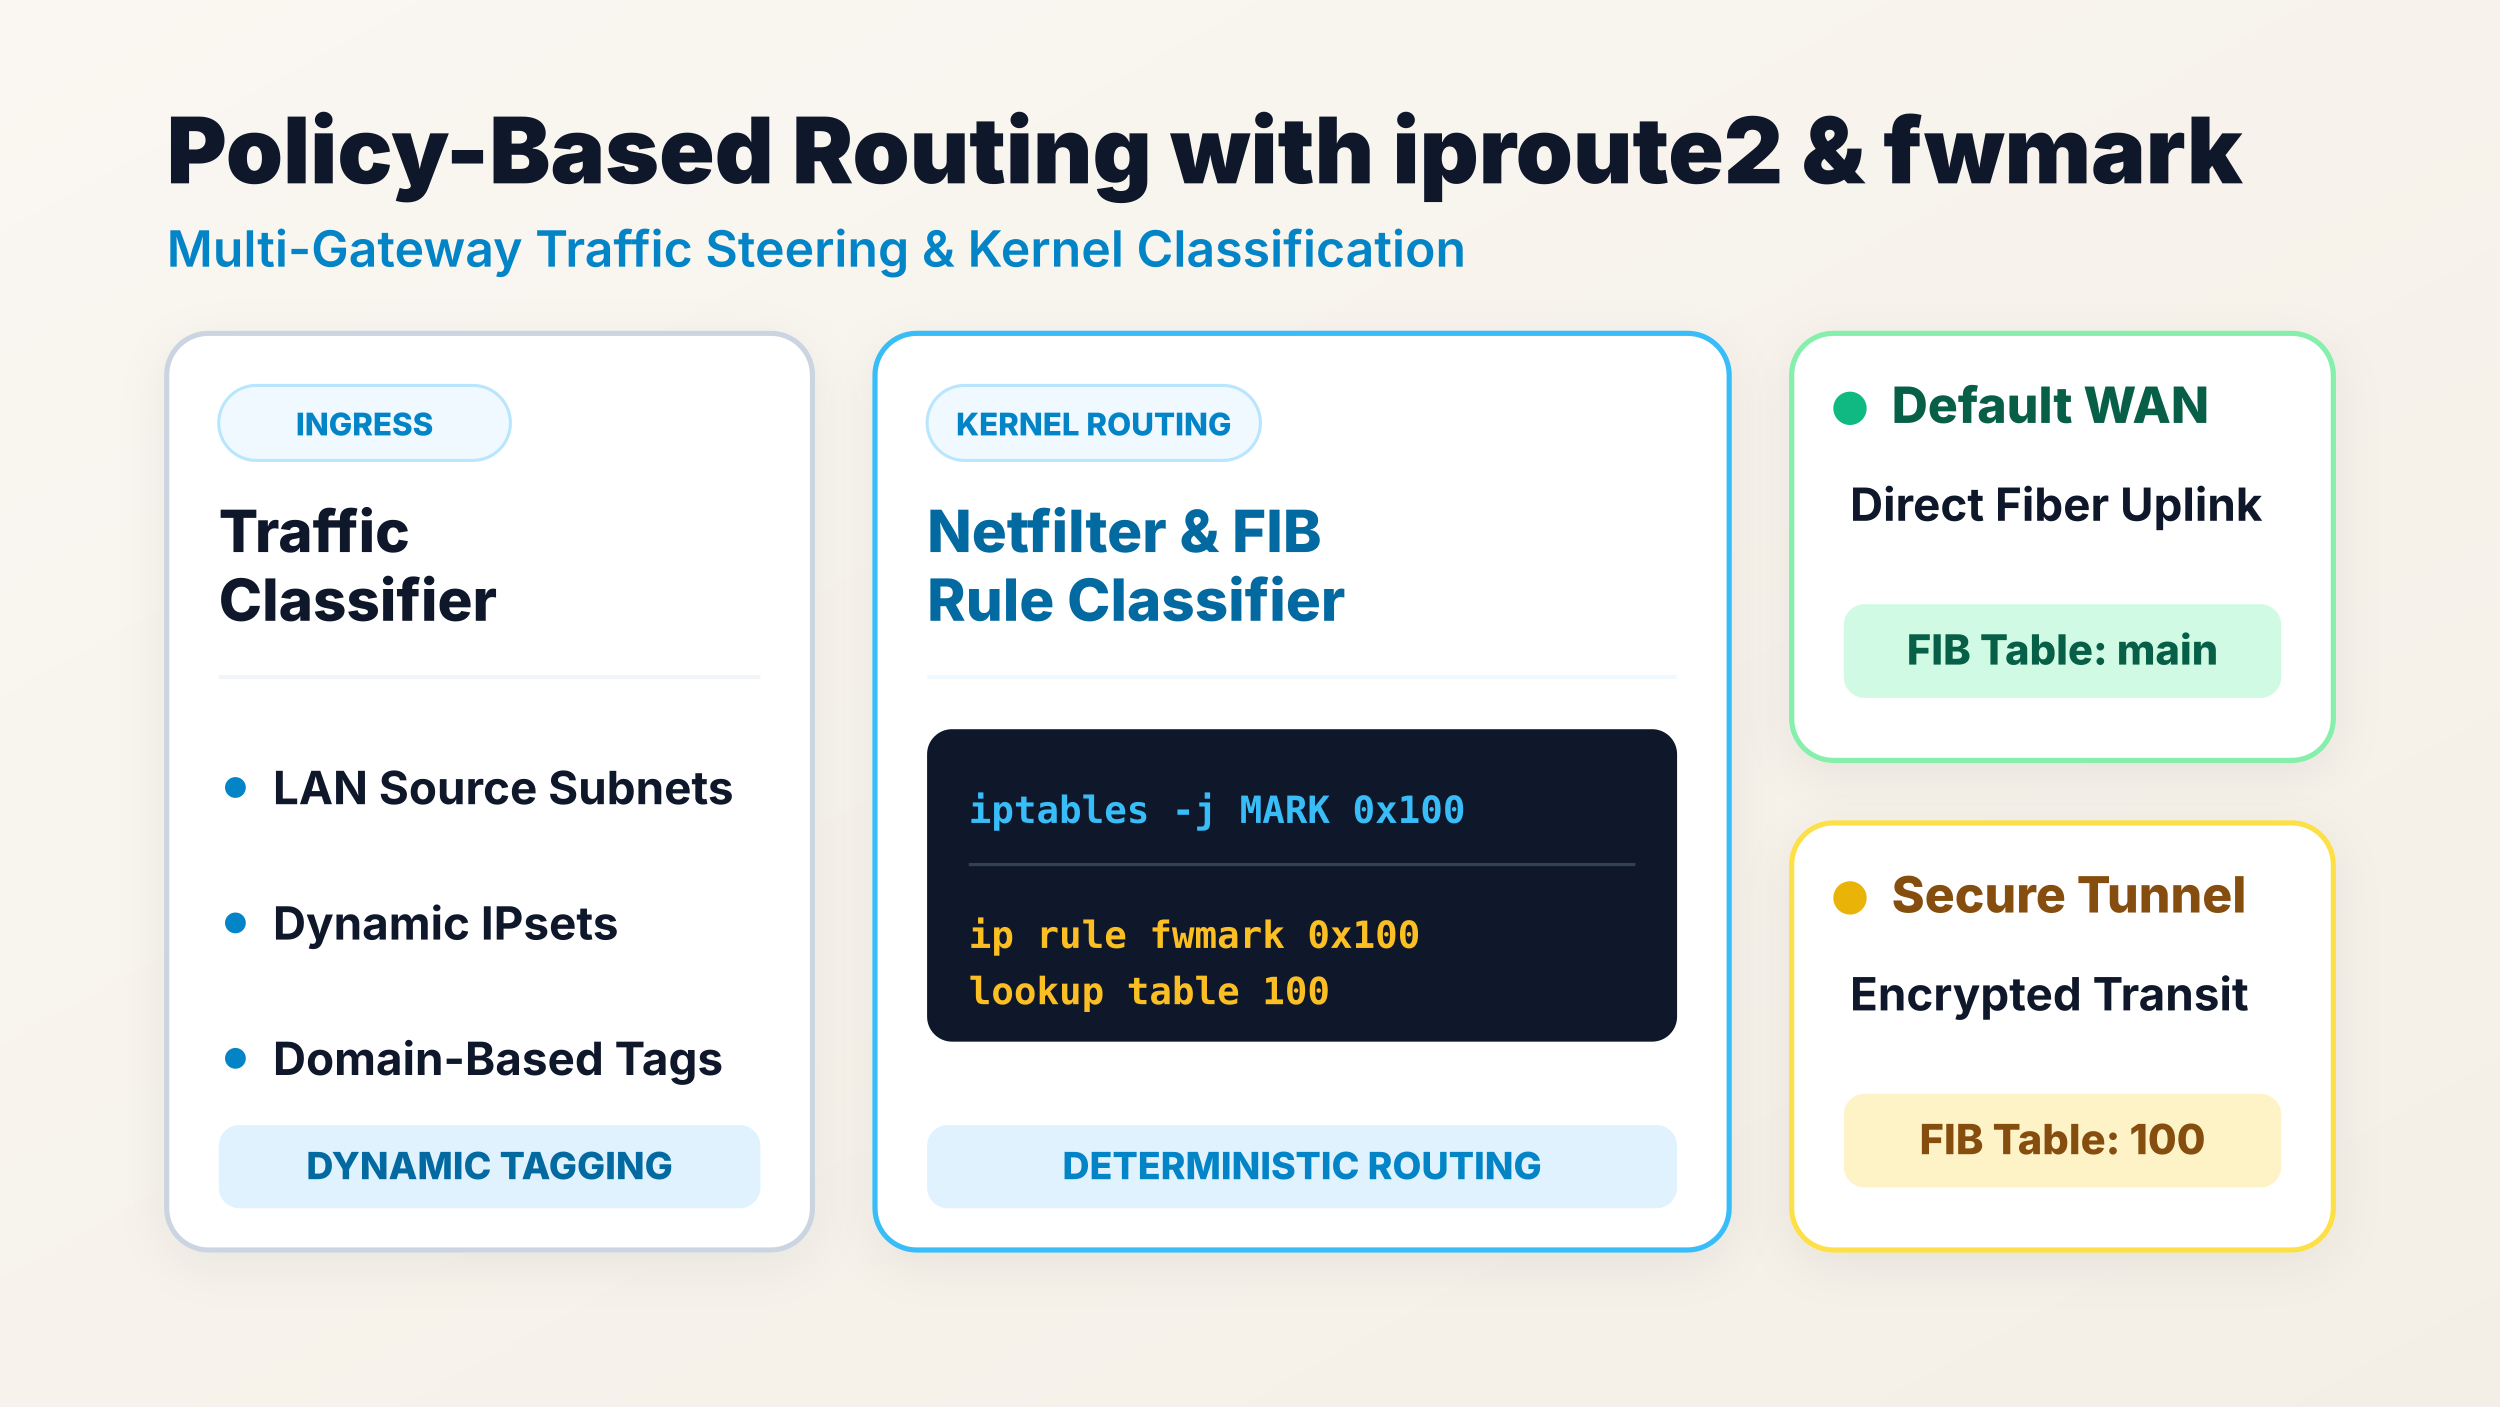
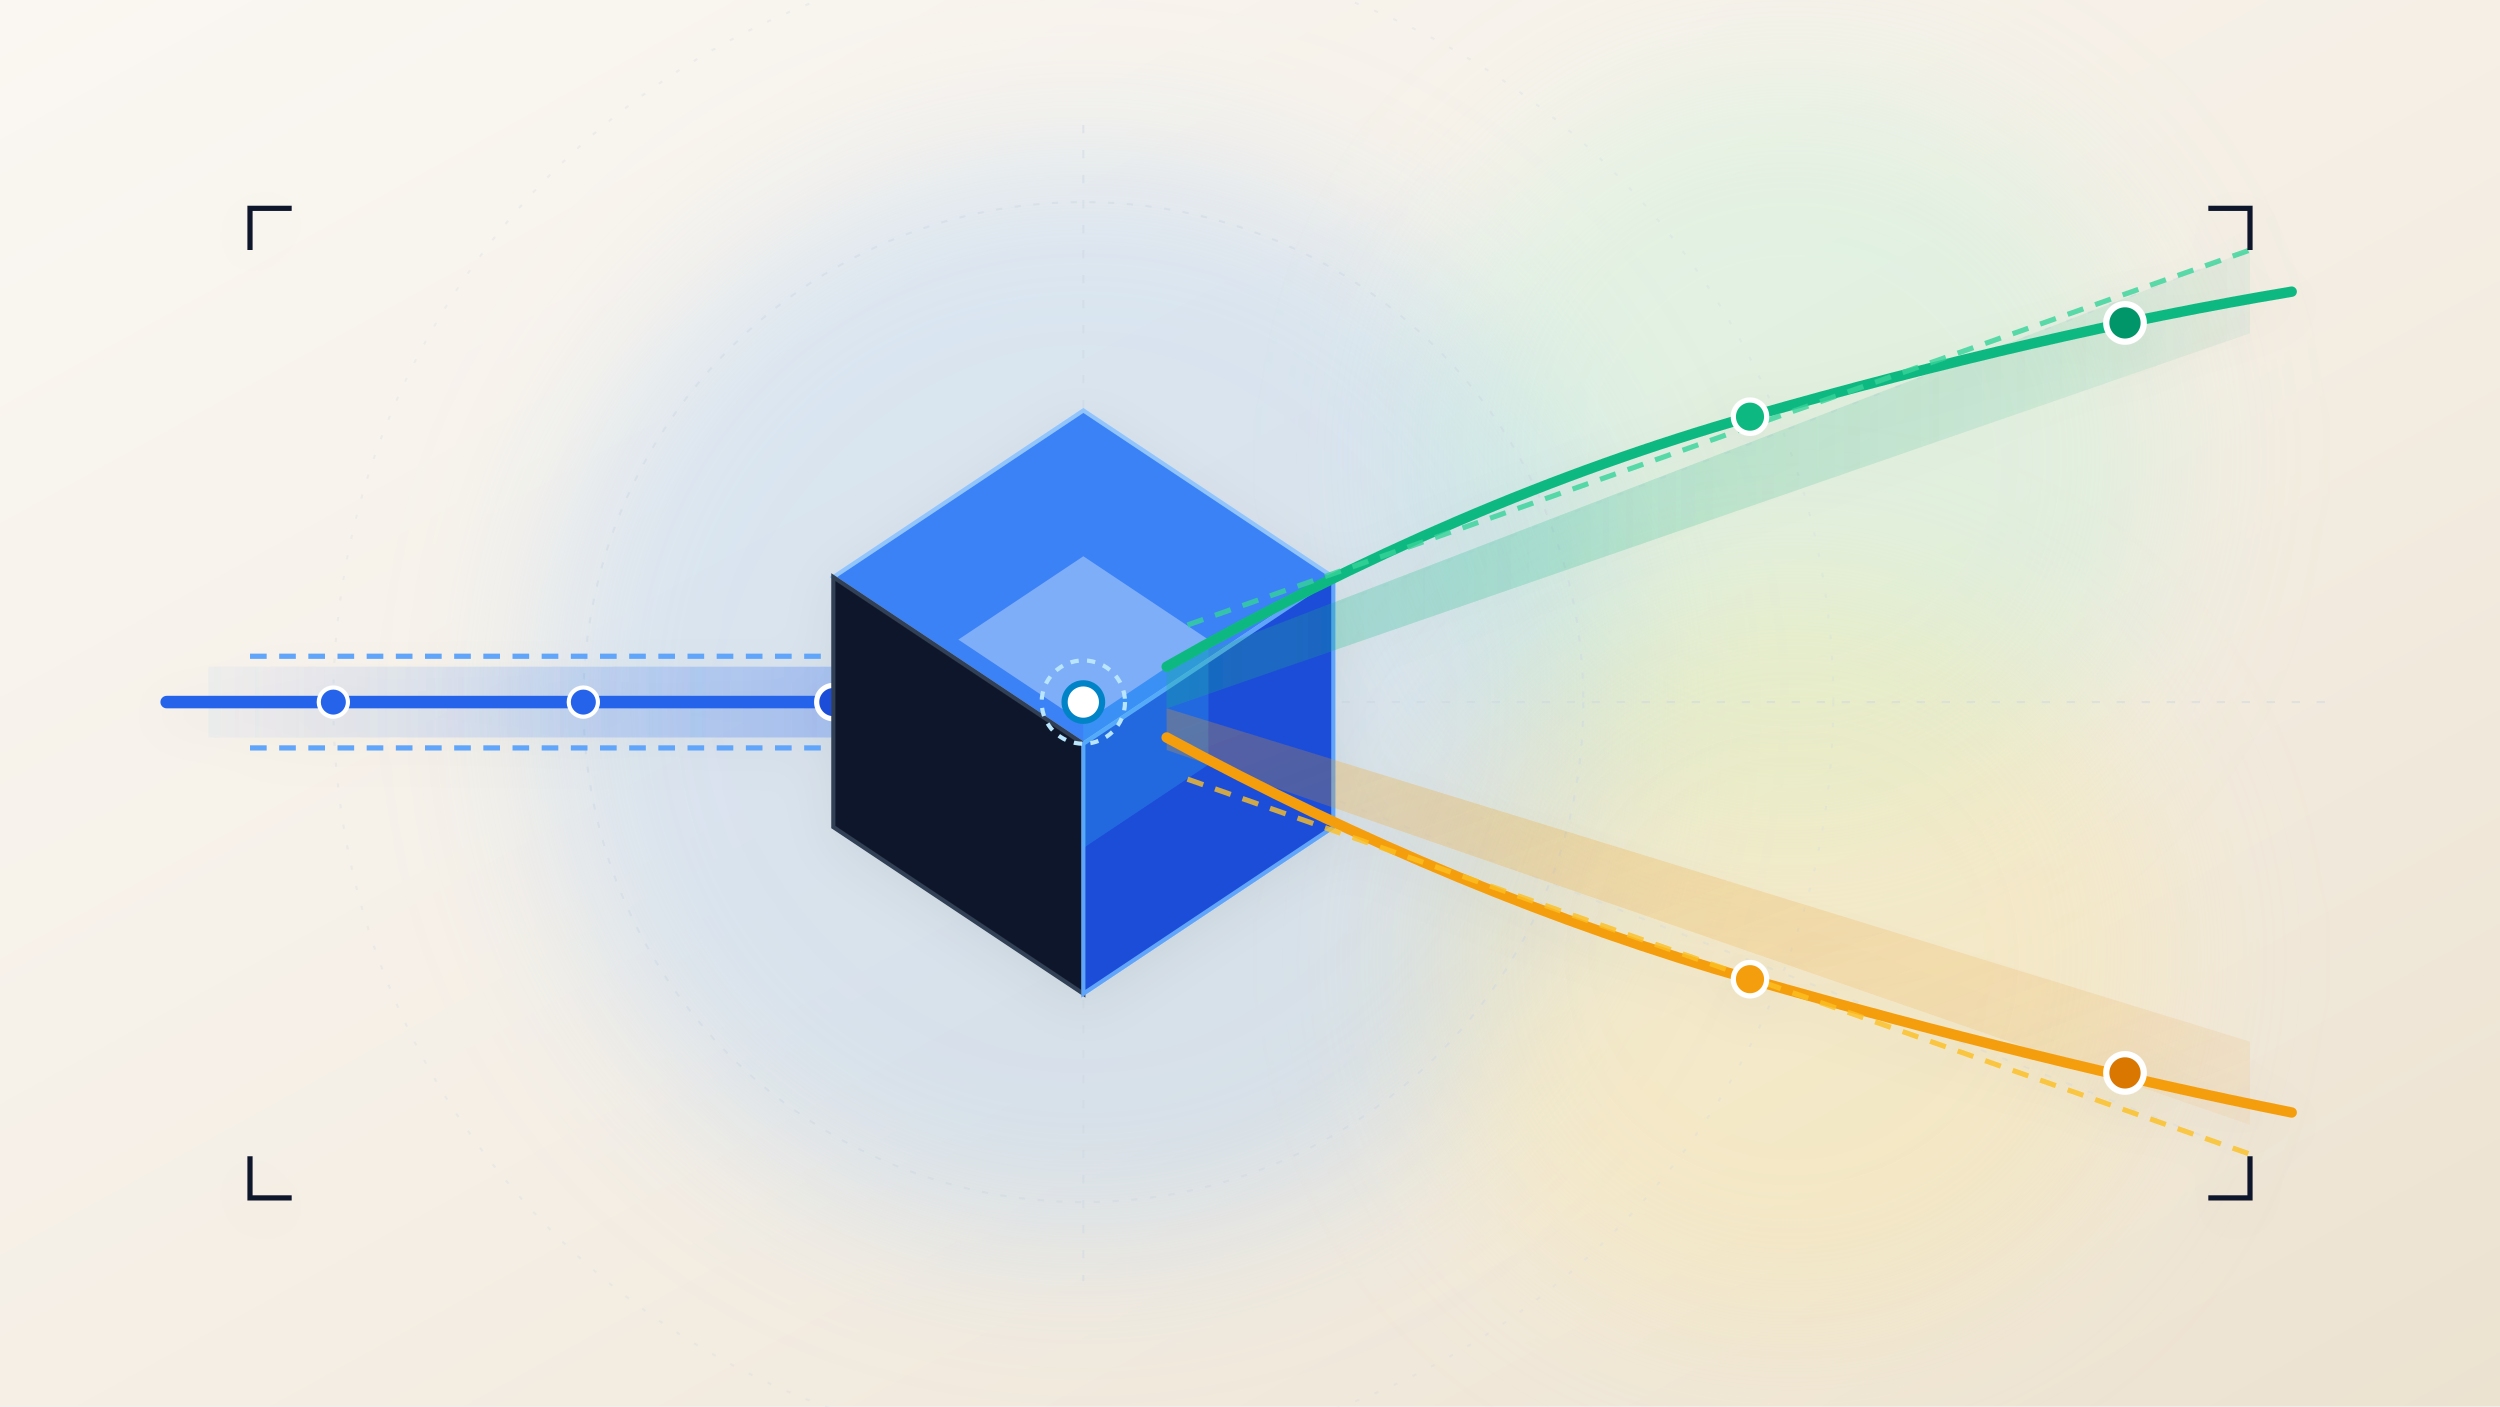
<svg xmlns="http://www.w3.org/2000/svg" viewBox="0 0 1200 675" width="1200" height="675">
  <defs>
-     <linearGradient id="bg-cream2" x1="0%" y1="0%" x2="100%" y2="100%">
+     <linearGradient id="bgGradPbr" x1="0%" y1="0%" x2="100%" y2="100%">
      <stop offset="0%" stop-color="#FAF7F2" />
-       <stop offset="100%" stop-color="#F4EFE6" />
+       <stop offset="50%" stop-color="#F5EFE6" />
+       <stop offset="100%" stop-color="#ECE2D0" />
    </linearGradient>
-     <filter id="cardShadow" x="-10%" y="-10%" width="125%" height="125%">
+     <linearGradient id="ingressBeamGrad" x1="0%" y1="0%" x2="100%" y2="0%">
+       <stop offset="0%" stop-color="#3B82F6" stop-opacity="0.1" />
+       <stop offset="100%" stop-color="#2563EB" stop-opacity="0.9" />
+     </linearGradient>
+     <linearGradient id="wanBeamGrad" x1="0%" y1="0%" x2="100%" y2="0%">
+       <stop offset="0%" stop-color="#10B981" stop-opacity="0.9" />
+       <stop offset="100%" stop-color="#059669" stop-opacity="0.2" />
+     </linearGradient>
+     <linearGradient id="vpnBeamGrad" x1="0%" y1="0%" x2="100%" y2="100%">
+       <stop offset="0%" stop-color="#F59E0B" stop-opacity="0.9" />
+       <stop offset="100%" stop-color="#D97706" stop-opacity="0.2" />
+     </linearGradient>
+     <filter id="pbrShadow" x="-20%" y="-20%" width="150%" height="150%">
+       <feDropShadow dx="0" dy="24" stdDeviation="30" flood-color="#0f172a" flood-opacity="0.12" />
      <feDropShadow dx="0" dy="6" stdDeviation="12" flood-color="#0f172a" flood-opacity="0.06" />
    </filter>
+     <filter id="softGlowPbr" x="-30%" y="-30%" width="160%" height="160%">
+       <feGaussianBlur stdDeviation="36" result="blur" />
+     </filter>
  </defs>
-   <rect width="1200" height="675" fill="url(#bg-cream2)" />
-   <g transform="translate(80, 50)">
-     <text x="0" y="38" font-family="system-ui, -apple-system, sans-serif" font-weight="900" font-size="44" fill="#0f172a">Policy-Based Routing with iproute2 &amp; fwmark</text>
-     <text x="0" y="78" font-family="system-ui, -apple-system, sans-serif" font-weight="600" font-size="24" fill="#0284c7">Multi-Gateway Traffic Steering &amp; Kernel Classification</text>
+   <rect width="1200" height="675" fill="url(#bgGradPbr)" />
+   <circle cx="520" cy="337" r="260" fill="#93C5FD" opacity="0.3" filter="url(#softGlowPbr)" />
+   <circle cx="860" cy="220" r="180" fill="#A7F3D0" opacity="0.25" filter="url(#softGlowPbr)" />
+   <circle cx="860" cy="460" r="180" fill="#FDE68A" opacity="0.25" filter="url(#softGlowPbr)" />
+   <g opacity="0.45" stroke="#CBD5E1" stroke-width="1">
+     <line x1="80" y1="337" x2="1120" y2="337" stroke-dasharray="4,8" />
+     <line x1="520" y1="60" x2="520" y2="615" stroke-dasharray="4,8" />
+     <circle cx="520" cy="337" r="240" fill="none" stroke-dasharray="3,6" />
+     <circle cx="520" cy="337" r="360" fill="none" stroke-dasharray="2,8" opacity="0.6" />
+     <line x1="520" y1="337" x2="1080" y2="120" stroke-dasharray="3,8" opacity="0.6" />
+     <line x1="520" y1="337" x2="1080" y2="554" stroke-dasharray="3,8" opacity="0.6" />
  </g>
-   <g transform="translate(80, 160)">
-     <g transform="translate(0, 0)">
-       <rect x="0" y="0" width="310" height="440" rx="20" fill="#ffffff" stroke="#cbd5e1" stroke-width="2.5" filter="url(#cardShadow)" />
-       <rect x="25" y="25" width="140" height="36" rx="18" fill="#f0f9ff" stroke="#bae6fd" stroke-width="1.5" />
-       <text x="95" y="49" text-anchor="middle" font-family="system-ui, -apple-system, sans-serif" font-size="15" font-weight="800" fill="#0284c7">INGRESS</text>
-       <text x="25" y="105" font-family="system-ui, -apple-system, sans-serif" font-weight="800" font-size="28" fill="#0f172a">Traffic</text>
-       <text x="25" y="138" font-family="system-ui, -apple-system, sans-serif" font-weight="800" font-size="28" fill="#0f172a">Classifier</text>
-       <line x1="25" y1="165" x2="285" y2="165" stroke="#f1f5f9" stroke-width="2" />
-       <g transform="translate(25, 210)">
-         <circle cx="8" cy="8" r="5" fill="#0284c7" />
-         <text x="26" y="16" font-family="system-ui, -apple-system, sans-serif" font-size="22" font-weight="700" fill="#0f172a">LAN Source Subnets</text>
-       </g>
-       <g transform="translate(25, 275)">
-         <circle cx="8" cy="8" r="5" fill="#0284c7" />
-         <text x="26" y="16" font-family="system-ui, -apple-system, sans-serif" font-size="22" font-weight="700" fill="#0f172a">Dynamic IPsets</text>
-       </g>
-       <g transform="translate(25, 340)">
-         <circle cx="8" cy="8" r="5" fill="#0284c7" />
-         <text x="26" y="16" font-family="system-ui, -apple-system, sans-serif" font-size="22" font-weight="700" fill="#0f172a">Domain-Based Tags</text>
-       </g>
-       <rect x="25" y="380" width="260" height="40" rx="10" fill="#e0f2fe" />
-       <text x="155" y="406" text-anchor="middle" font-family="system-ui, -apple-system, sans-serif" font-weight="800" font-size="18" fill="#0369a1">DYNAMIC TAGGING</text>
+   <g filter="url(#pbrShadow)">
+     <polygon points="100,320 500,320 500,354 100,354" fill="url(#ingressBeamGrad)" opacity="0.4" />
+     <line x1="80" y1="337" x2="480" y2="337" stroke="#2563EB" stroke-width="6" stroke-linecap="round" />
+     <line x1="120" y1="315" x2="480" y2="315" stroke="#60A5FA" stroke-width="2.5" stroke-dasharray="8,6" />
+     <line x1="120" y1="359" x2="480" y2="359" stroke="#60A5FA" stroke-width="2.5" stroke-dasharray="8,6" />
+     <circle cx="160" cy="337" r="7" fill="#2563EB" stroke="#FFFFFF" stroke-width="2" />
+     <circle cx="280" cy="337" r="7" fill="#2563EB" stroke="#FFFFFF" stroke-width="2" />
+     <circle cx="400" cy="337" r="8" fill="#1D4ED8" stroke="#FFFFFF" stroke-width="2.5" />
+     <g transform="translate(520, 337)">
+       <polygon points="0,-140 120,-60 0,20 -120,-60" fill="#3B82F6" stroke="#93C5FD" stroke-width="2" />
+       <polygon points="-120,-60 0,20 0,140 -120,60" fill="#0F172A" stroke="#334155" stroke-width="2" />
+       <polygon points="0,20 120,-60 120,60 0,140" fill="#1D4ED8" stroke="#60A5FA" stroke-width="2" />
+       <polygon points="0,-70 60,-30 0,10 -60,-30" fill="#FFFFFF" opacity="0.35" />
+       <polygon points="0,10 60,-30 60,30 0,70" fill="#38BDF8" opacity="0.25" />
+       <circle cx="0" cy="0" r="9" fill="#FFFFFF" stroke="#0284C7" stroke-width="3" />
+       <circle cx="0" cy="0" r="20" fill="none" stroke="#BAE6FD" stroke-width="2" stroke-dasharray="4,4" />
    </g>
-     <g transform="translate(340, 0)">
-       <rect x="0" y="0" width="410" height="440" rx="20" fill="#ffffff" stroke="#38bdf8" stroke-width="2.5" filter="url(#cardShadow)" />
-       <rect x="25" y="25" width="160" height="36" rx="18" fill="#f0f9ff" stroke="#bae6fd" stroke-width="1.5" />
-       <text x="105" y="49" text-anchor="middle" font-family="system-ui, -apple-system, sans-serif" font-size="15" font-weight="800" fill="#0284c7">KERNEL ROUTING</text>
-       <text x="25" y="105" font-family="system-ui, -apple-system, sans-serif" font-weight="800" font-size="28" fill="#0369a1">Netfilter &amp; FIB</text>
-       <text x="25" y="138" font-family="system-ui, -apple-system, sans-serif" font-weight="800" font-size="28" fill="#0369a1">Rule Classifier</text>
-       <line x1="25" y1="165" x2="385" y2="165" stroke="#f0f9ff" stroke-width="2" />
-       <rect x="25" y="190" width="360" height="150" rx="12" fill="#0f172a" />
-       <text x="45" y="235" font-family="ui-monospace, monospace" font-size="18" font-weight="700" fill="#38bdf8">iptables -j MARK 0x100</text>
-       <line x1="45" y1="255" x2="365" y2="255" stroke="#334155" stroke-width="1.5" />
-       <text x="45" y="295" font-family="ui-monospace, monospace" font-size="18" font-weight="700" fill="#fbbf24">ip rule fwmark 0x100</text>
-       <text x="45" y="322" font-family="ui-monospace, monospace" font-size="18" font-weight="700" fill="#fbbf24">   lookup table 100</text>
-       <rect x="25" y="380" width="360" height="40" rx="10" fill="#e0f2fe" />
-       <text x="205" y="406" text-anchor="middle" font-family="system-ui, -apple-system, sans-serif" font-weight="800" font-size="18" fill="#0284c7">DETERMINISTIC ROUTING</text>
-     </g>
-     <g transform="translate(780, 0)">
-       <g transform="translate(0, 0)">
-         <rect x="0" y="0" width="260" height="205" rx="20" fill="#ffffff" stroke="#86efac" stroke-width="2.5" filter="url(#cardShadow)" />
-         <circle cx="28" cy="36" r="8" fill="#10b981" />
-         <text x="48" y="43" font-family="system-ui, -apple-system, sans-serif" font-weight="800" font-size="24" fill="#065f46">Default WAN</text>
-         <text x="28" y="90" font-family="system-ui, -apple-system, sans-serif" font-size="22" font-weight="700" fill="#0f172a">Direct Fiber Uplink</text>
-         <rect x="25" y="130" width="210" height="45" rx="10" fill="#d1fae5" />
-         <text x="130" y="159" text-anchor="middle" font-family="system-ui, -apple-system, sans-serif" font-weight="800" font-size="20" fill="#065f46">FIB Table: main</text>
-       </g>
-       <g transform="translate(0, 235)">
-         <rect x="0" y="0" width="260" height="205" rx="20" fill="#ffffff" stroke="#fde047" stroke-width="2.5" filter="url(#cardShadow)" />
-         <circle cx="28" cy="36" r="8" fill="#eab308" />
-         <text x="48" y="43" font-family="system-ui, -apple-system, sans-serif" font-weight="800" font-size="24" fill="#854d0e">Secure Tunnel</text>
-         <text x="28" y="90" font-family="system-ui, -apple-system, sans-serif" font-size="22" font-weight="700" fill="#0f172a">Encrypted Transit</text>
-         <rect x="25" y="130" width="210" height="45" rx="10" fill="#fef3c7" />
-         <text x="130" y="159" text-anchor="middle" font-family="system-ui, -apple-system, sans-serif" font-weight="800" font-size="20" fill="#854d0e">FIB Table: 100</text>
-       </g>
+     <polygon points="560,320 1080,120 1080,160 560,340" fill="url(#wanBeamGrad)" opacity="0.3" />
+     <path d="M 560 320 Q 700 240 840 200 T 1100 140" fill="none" stroke="#10B981" stroke-width="5" stroke-linecap="round" />
+     <line x1="570" y1="300" x2="1080" y2="120" stroke="#34D399" stroke-width="2.5" stroke-dasharray="8,6" opacity="0.8" />
+     <circle cx="840" cy="200" r="8" fill="#10B981" stroke="#FFFFFF" stroke-width="2.5" />
+     <circle cx="1020" cy="155" r="9" fill="#059669" stroke="#FFFFFF" stroke-width="3" />
+     <polygon points="560,340 1080,500 1080,540 560,360" fill="url(#vpnBeamGrad)" opacity="0.3" />
+     <path d="M 560 354 Q 700 430 840 470 T 1100 534" fill="none" stroke="#F59E0B" stroke-width="5" stroke-linecap="round" />
+     <line x1="570" y1="374" x2="1080" y2="554" stroke="#FBBF24" stroke-width="2.5" stroke-dasharray="8,6" opacity="0.8" />
+     <circle cx="840" cy="470" r="8" fill="#F59E0B" stroke="#FFFFFF" stroke-width="2.5" />
+     <circle cx="1020" cy="515" r="9" fill="#D97706" stroke="#FFFFFF" stroke-width="3" />
+     <g stroke="#0F172A" stroke-width="2.5" fill="none">
+       <path d="M 140 100 L 120 100 L 120 120" />
+       <path d="M 1060 100 L 1080 100 L 1080 120" />
+       <path d="M 140 575 L 120 575 L 120 555" />
+       <path d="M 1060 575 L 1080 575 L 1080 555" />
    </g>
  </g>
</svg>
